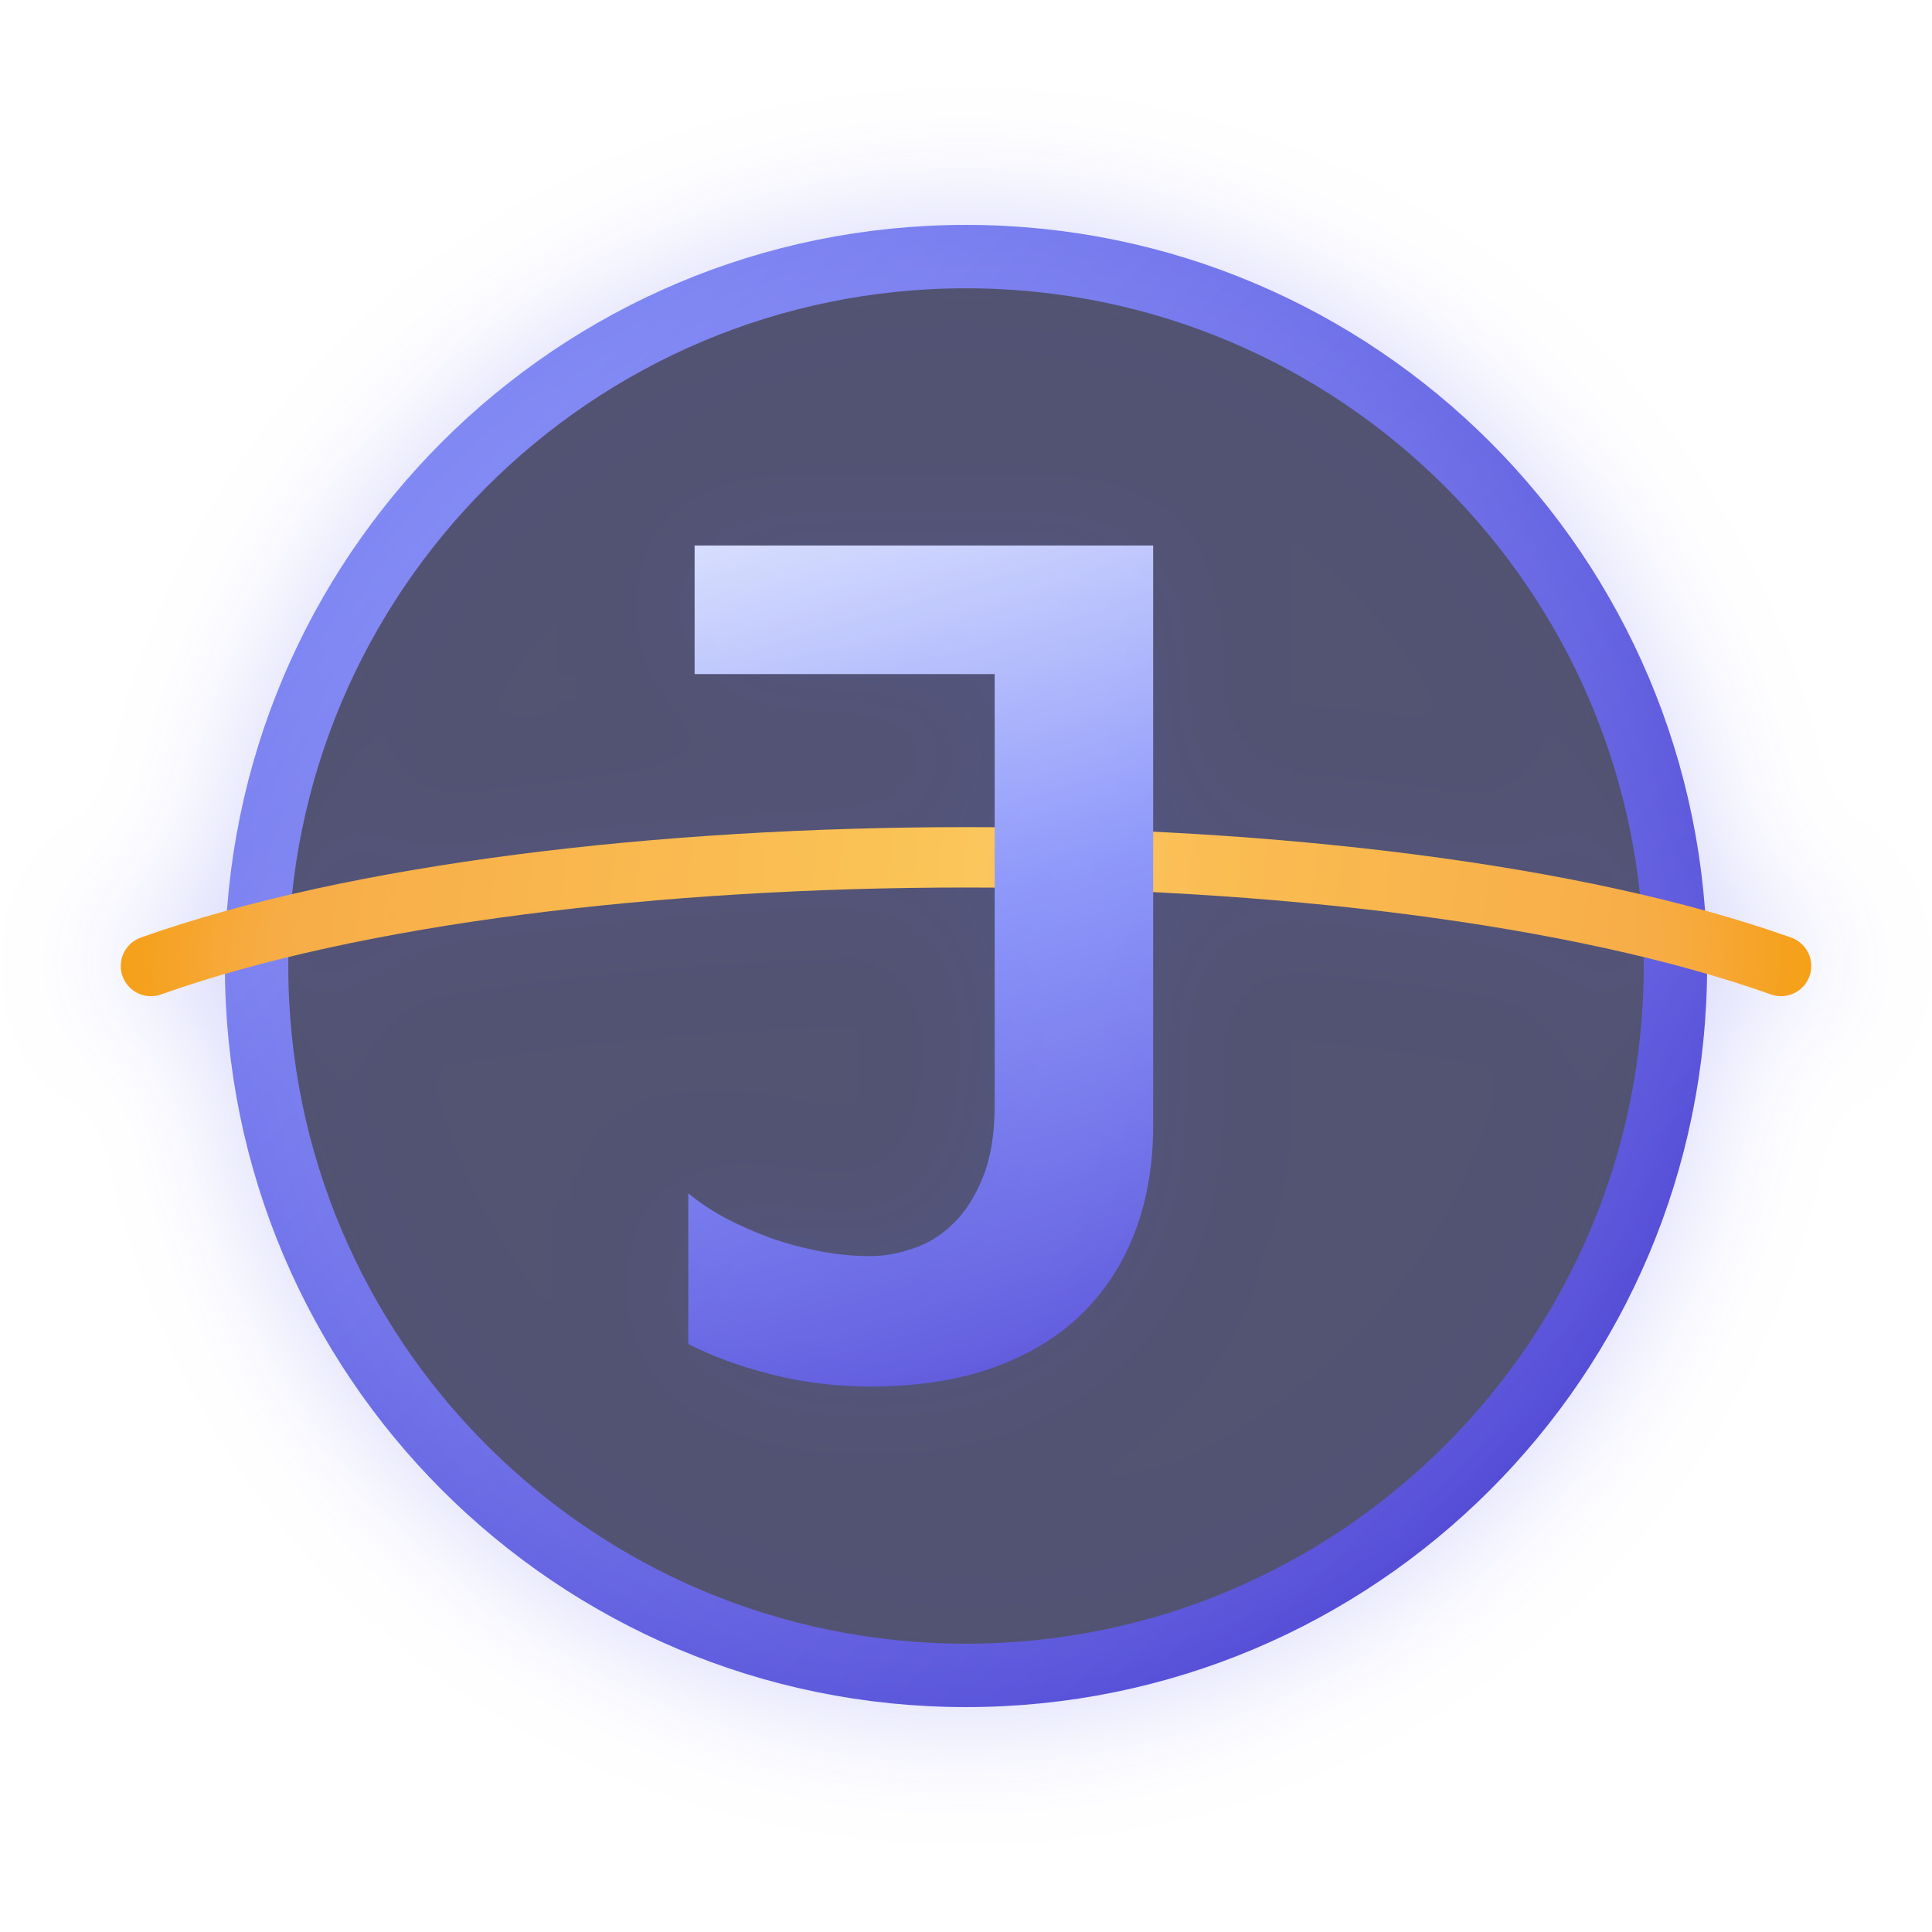
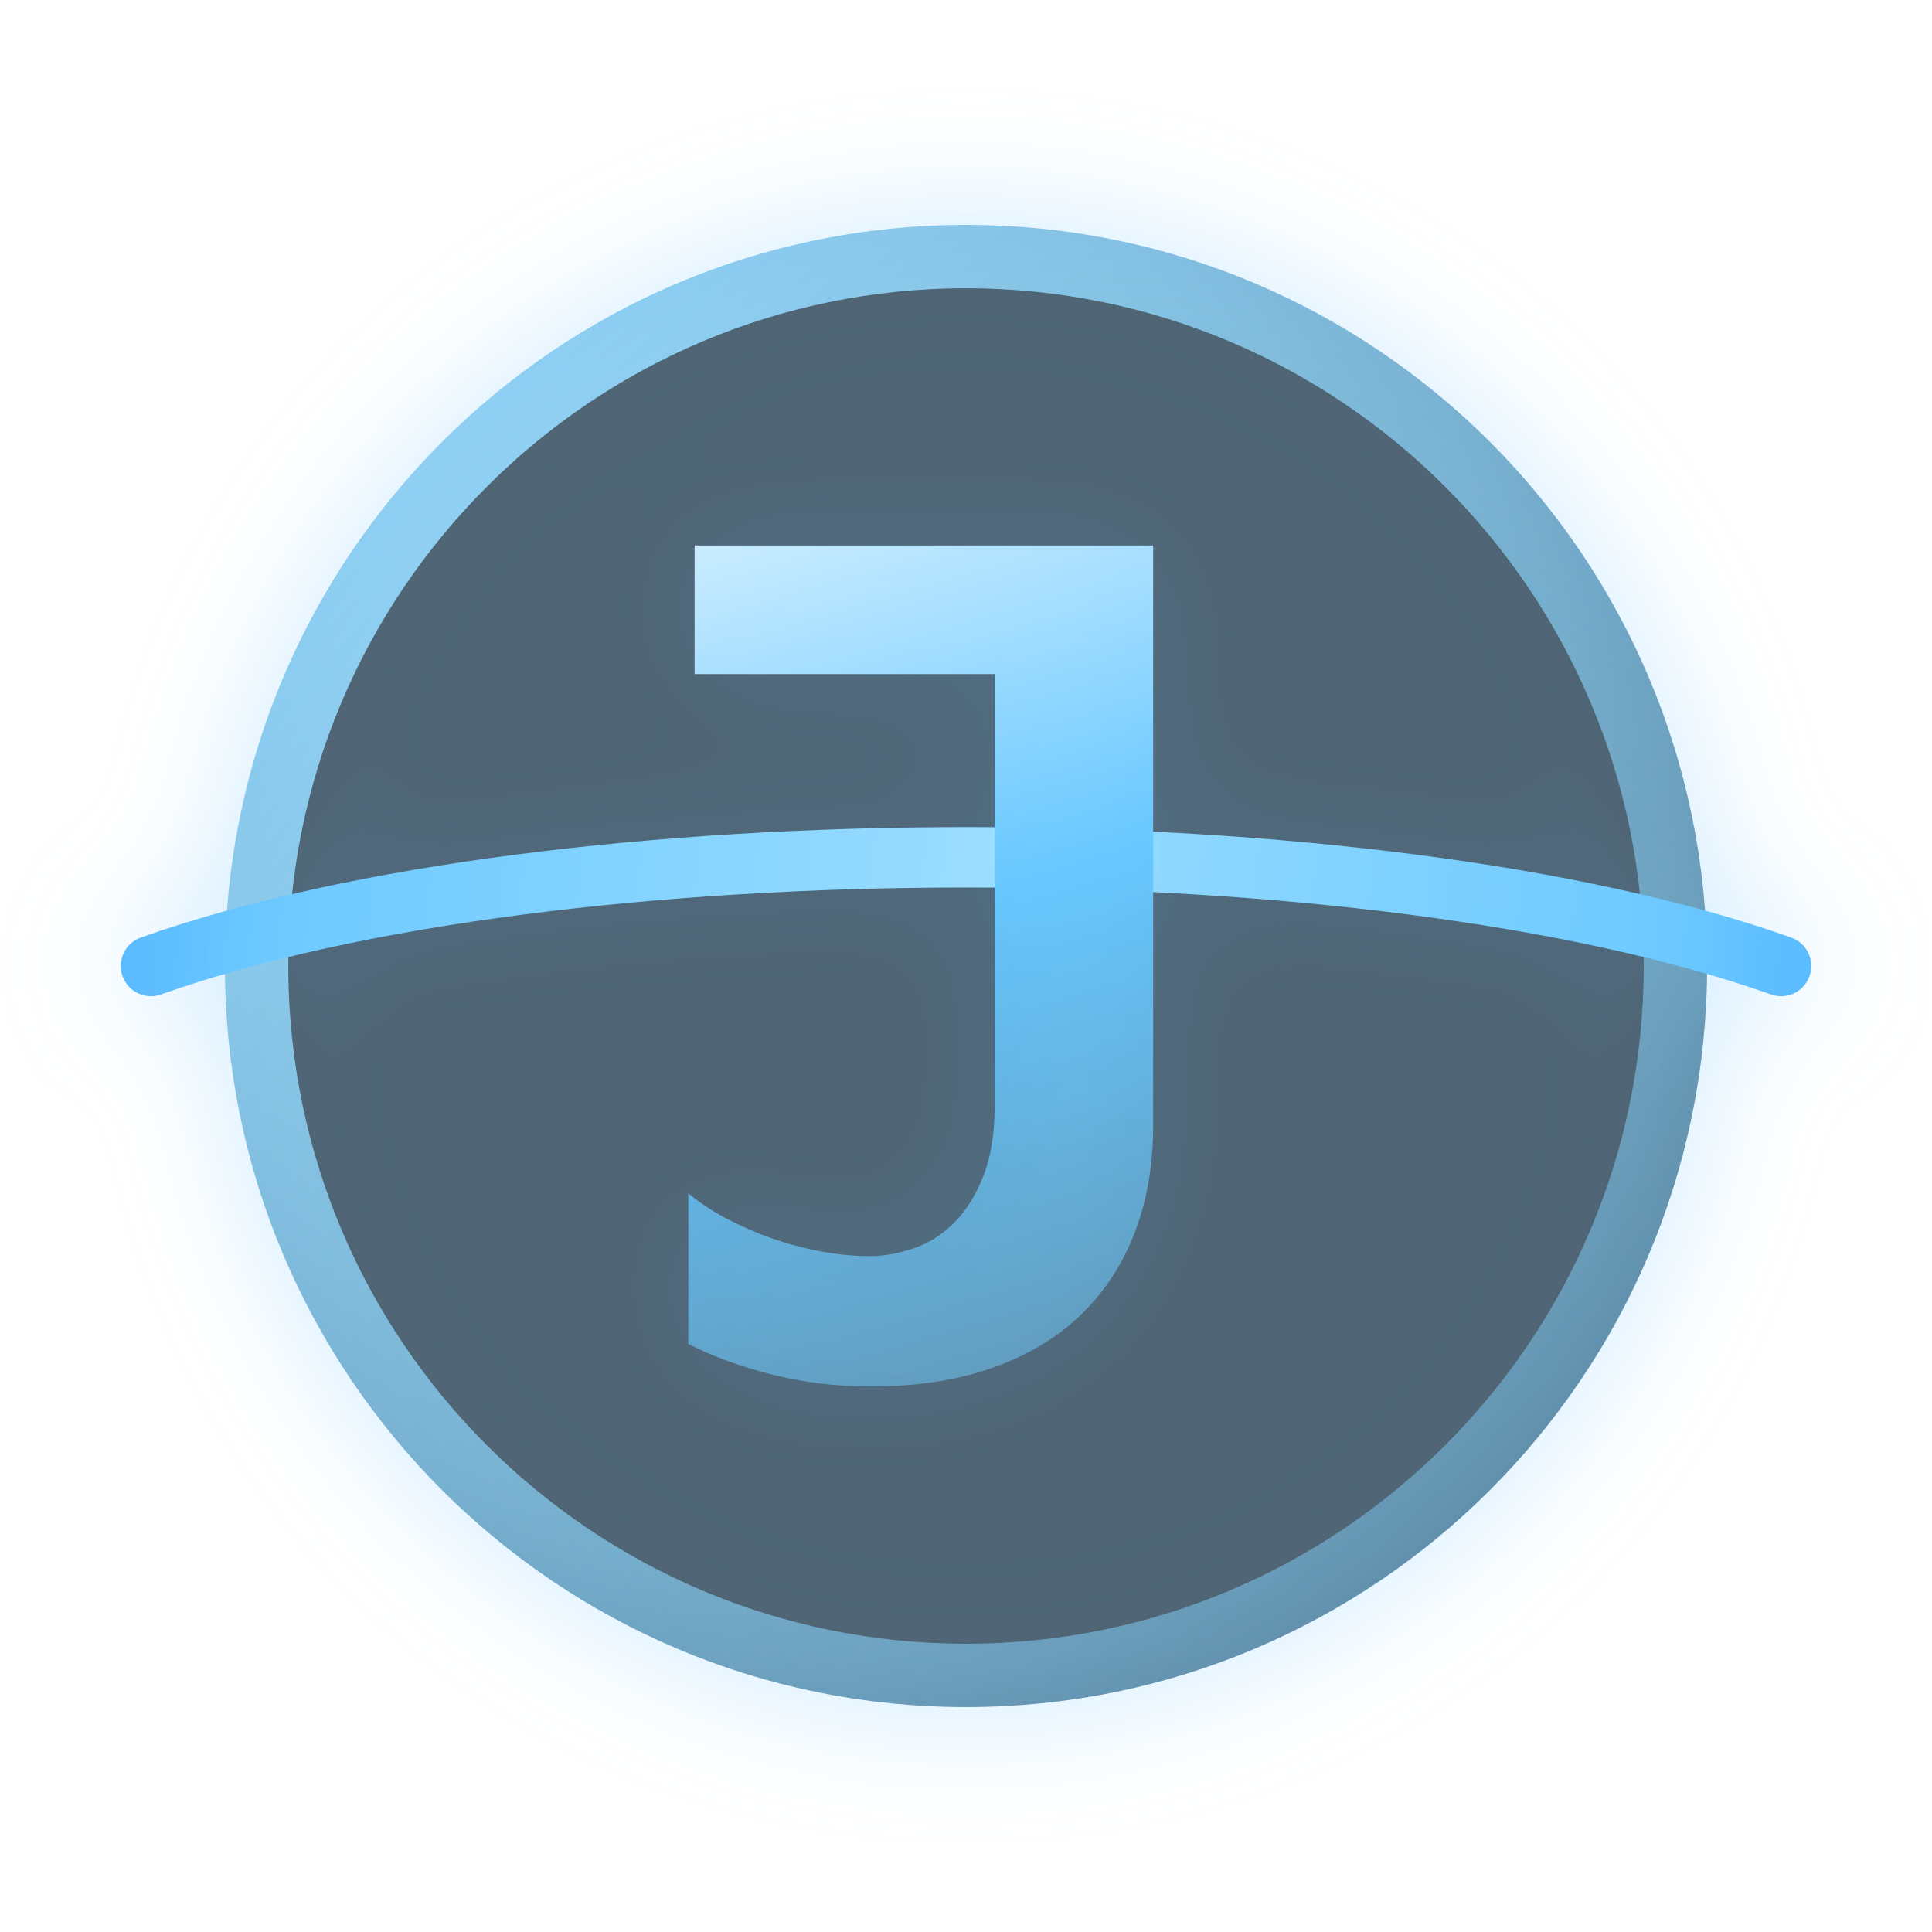
<svg xmlns="http://www.w3.org/2000/svg" width="64" height="64" fill="none" aria-labelledby="title desc" role="img" viewBox="0 0 64 64">
  <defs>
    <linearGradient id="jj-icon-ring" x1="8" x2="55" y1="9" y2="56" gradientUnits="userSpaceOnUse">
-       <stop stop-color="#818CF8" />
-       <stop offset="1" stop-color="#4338CA" />
+       <stop stop-color="#90D5FF" />
+       <stop offset="1" stop-color="#517891" />
    </linearGradient>
    <linearGradient id="jj-icon-orbit" x1="5" x2="59" y1="29" y2="35" gradientUnits="userSpaceOnUse">
-       <stop stop-color="#F59E0B" />
-       <stop offset=".5" stop-color="#FBBF24" />
-       <stop offset="1" stop-color="#F59E0B" />
+       <stop stop-color="#57B9FF" />
+       <stop offset=".5" stop-color="#90D5FF" />
+       <stop offset="1" stop-color="#57B9FF" />
    </linearGradient>
    <linearGradient id="jj-icon-gloss" x1="29" x2="39" y1="14" y2="48" gradientUnits="userSpaceOnUse">
-       <stop stop-color="#E0E7FF" />
-       <stop offset=".45" stop-color="#818CF8" />
-       <stop offset="1" stop-color="#4338CA" />
+       <stop stop-color="#D6EFFF" />
+       <stop offset=".45" stop-color="#57B9FF" />
+       <stop offset="1" stop-color="#517891" />
    </linearGradient>
    <filter id="jj-icon-glow" width="80" height="80" x="-8" y="-8" color-interpolation-filters="sRGB" filterUnits="userSpaceOnUse">
      <feGaussianBlur result="blur" stdDeviation="2.1" />
-       <feColorMatrix in="blur" values="0 0 0 0 0.39 0 0 0 0 0.40 0 0 0 0 0.95 0 0 0 0.3 0" />
+       <feColorMatrix in="blur" values="0 0 0 0 0.34 0 0 0 0 0.73 0 0 0 0 1.0 0 0 0 0.3 0" />
      <feBlend in2="SourceGraphic" mode="screen" />
    </filter>
  </defs>
  <g filter="url(#jj-icon-glow)">
    <circle cx="32" cy="32" r="23.5" fill="#07090c" fill-opacity=".72" stroke="url(#jj-icon-ring)" stroke-width="2.1" />
    <path stroke="url(#jj-icon-orbit)" stroke-linecap="round" stroke-width="2" d="M5 32c13.5-4.8 40.5-4.8 54 0" />
    <path fill="url(#jj-icon-gloss)" d="M38.2 18.07V37.3q0 1.93-.61 3.53-.61 1.59-1.79 2.73-1.17 1.13-2.92 1.75-1.74.62-4.05.62-1.7 0-3.27-.4-1.58-.4-2.76-1.01v-4.99q.53.44 1.23.82.71.37 1.5.66.8.28 1.64.44t1.66.16q.69 0 1.44-.26.74-.25 1.33-.84.59-.58.97-1.54.38-.95.38-2.36V22.33h-9.94v-4.26" />
  </g>
</svg>
